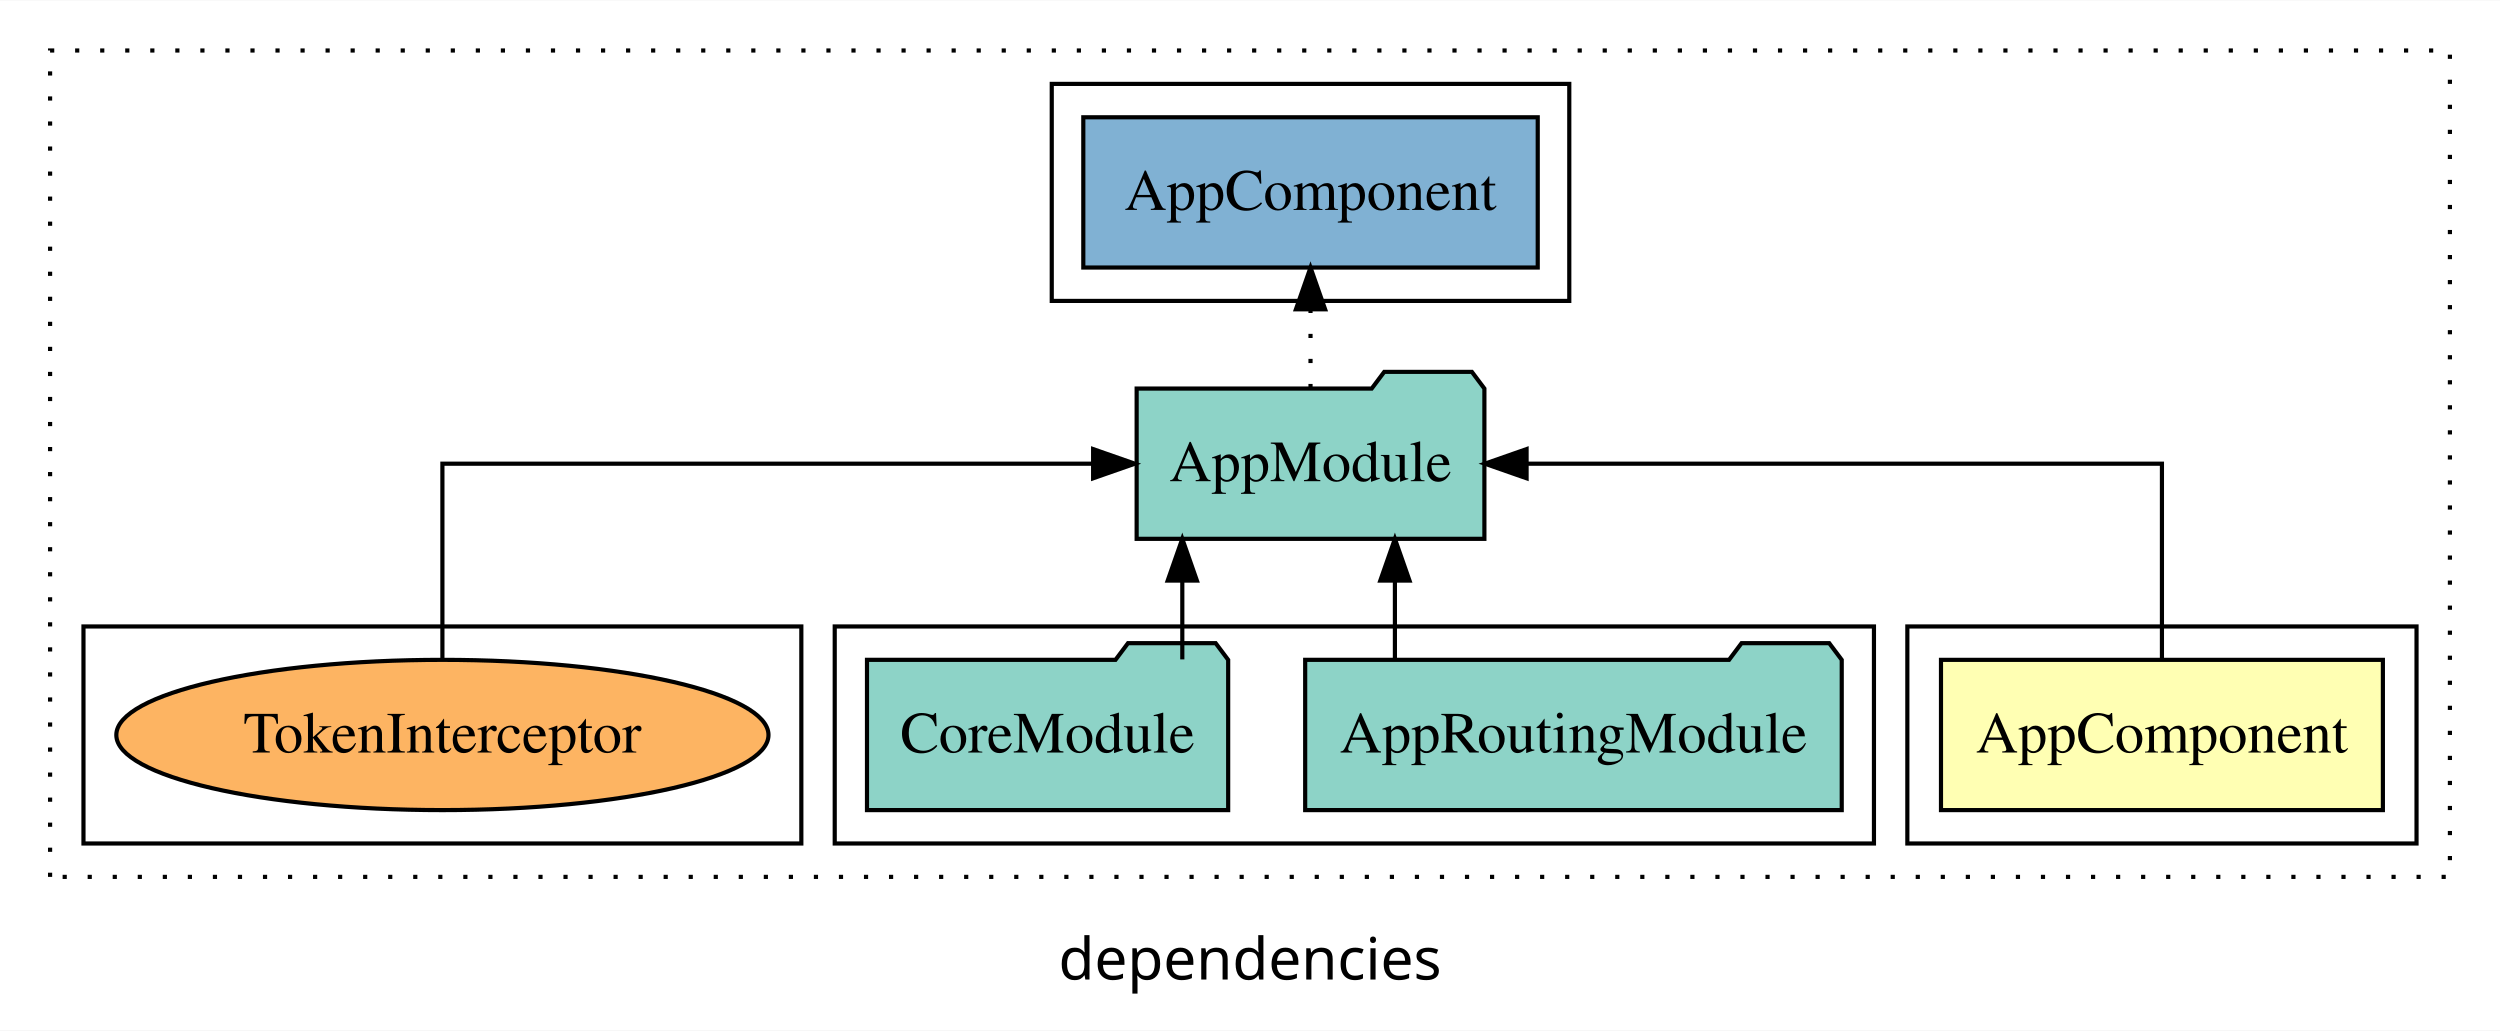
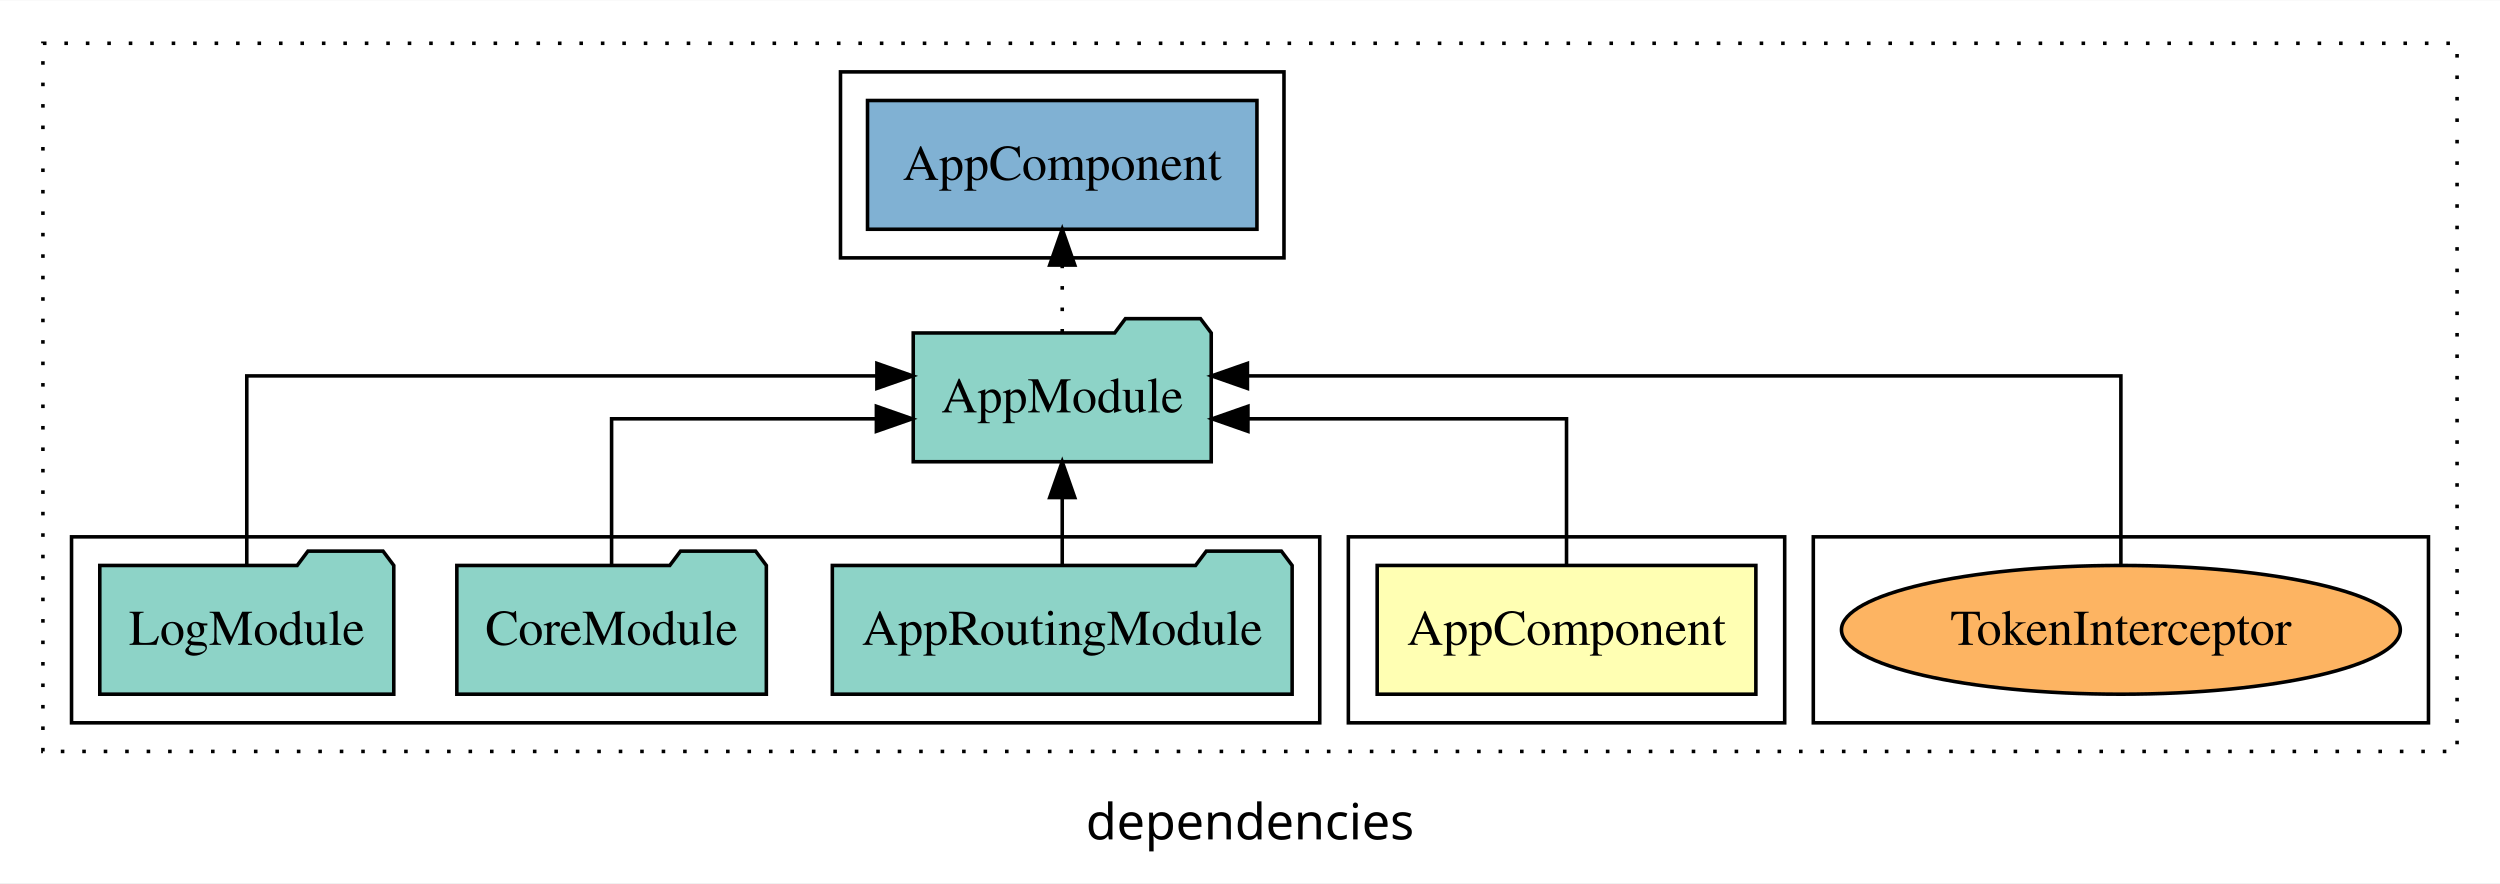
- <svg xmlns="http://www.w3.org/2000/svg" width="599pt" height="247pt" viewBox="0.00 0.00 599.00 246.80">
+ <svg xmlns="http://www.w3.org/2000/svg" width="699pt" height="247pt" viewBox="0.00 0.00 699.00 246.80">
  <g id="graph0" class="graph" transform="scale(1 1) rotate(0) translate(4 242.8)">
-     <polygon fill="white" stroke="transparent" points="-4,4 -4,-242.8 595,-242.8 595,4 -4,4" />
-     <text text-anchor="middle" x="295.5" y="-8.2" font-family="sans-serif" font-size="14.00">dependencies</text>
+     <polygon fill="white" stroke="transparent" points="-4,4 -4,-242.8 695,-242.8 695,4 -4,4" />
+     <text text-anchor="middle" x="345.5" y="-8.2" font-family="sans-serif" font-size="14.00">dependencies</text>
    <g id="clust1" class="cluster">
-       <polygon fill="none" stroke="black" stroke-dasharray="1,5" points="8,-32.8 8,-230.8 583,-230.8 583,-32.8 8,-32.8" />
+       <polygon fill="none" stroke="black" stroke-dasharray="1,5" points="8,-32.8 8,-230.8 683,-230.8 683,-32.8 8,-32.8" />
+     </g>
+     <g id="clust7" class="cluster">
+       <polygon fill="none" stroke="black" points="503,-40.8 503,-92.8 675,-92.8 675,-40.8 503,-40.8" />
    </g>
    <g id="clust2" class="cluster">
-       <polygon fill="none" stroke="black" points="453,-40.8 453,-92.8 575,-92.8 575,-40.8 453,-40.8" />
+       <polygon fill="none" stroke="black" points="373,-40.8 373,-92.8 495,-92.8 495,-40.8 373,-40.8" />
    </g>
    <g id="clust4" class="cluster">
-       <polygon fill="none" stroke="black" points="196,-40.8 196,-92.8 445,-92.8 445,-40.8 196,-40.8" />
+       <polygon fill="none" stroke="black" points="16,-40.8 16,-92.8 365,-92.8 365,-40.8 16,-40.8" />
    </g>
    <g id="clust6" class="cluster">
-       <polygon fill="none" stroke="black" points="248,-170.8 248,-222.8 372,-222.8 372,-170.8 248,-170.8" />
-     </g>
-     <g id="clust7" class="cluster">
-       <polygon fill="none" stroke="black" points="16,-40.8 16,-92.8 188,-92.8 188,-40.8 16,-40.8" />
+       <polygon fill="none" stroke="black" points="231,-170.8 231,-222.8 355,-222.8 355,-170.8 231,-170.8" />
    </g>
    <g id="node1" class="node">
-       <polygon fill="#ffffb3" stroke="black" points="566.94,-84.8 461.06,-84.8 461.06,-48.8 566.94,-48.8 566.94,-84.8" />
-       <text text-anchor="middle" x="514" y="-62.6" font-family="Times,serif" font-size="14.00">AppComponent</text>
+       <polygon fill="#ffffb3" stroke="black" points="486.94,-84.8 381.06,-84.8 381.06,-48.8 486.94,-48.8 486.94,-84.8" />
+       <text text-anchor="middle" x="434" y="-62.6" font-family="Times,serif" font-size="14.00">AppComponent</text>
    </g>
    <g id="node2" class="node">
-       <polygon fill="#8dd3c7" stroke="black" points="351.66,-149.8 348.66,-153.8 327.66,-153.8 324.66,-149.8 268.34,-149.8 268.34,-113.8 351.66,-113.8 351.66,-149.8" />
-       <text text-anchor="middle" x="310" y="-127.6" font-family="Times,serif" font-size="14.00">AppModule</text>
+       <polygon fill="#8dd3c7" stroke="black" points="334.66,-149.8 331.66,-153.8 310.66,-153.8 307.66,-149.8 251.34,-149.8 251.34,-113.8 334.66,-113.8 334.66,-149.8" />
+       <text text-anchor="middle" x="293" y="-127.6" font-family="Times,serif" font-size="14.00">AppModule</text>
    </g>
    <g id="edge1" class="edge">
-       <path fill="none" stroke="black" d="M514,-84.91C514,-104.14 514,-131.8 514,-131.8 514,-131.8 361.77,-131.8 361.77,-131.8" />
-       <polygon fill="black" stroke="black" points="361.77,-128.3 351.77,-131.8 361.77,-135.3 361.77,-128.3" />
+       <path fill="none" stroke="black" d="M434,-84.82C434,-102.17 434,-125.8 434,-125.8 434,-125.8 344.92,-125.8 344.92,-125.8" />
+       <polygon fill="black" stroke="black" points="344.92,-122.3 334.92,-125.8 344.92,-129.3 344.92,-122.3" />
+     </g>
+     <g id="node6" class="node">
+       <polygon fill="#80b1d3" stroke="black" points="347.44,-214.8 238.56,-214.8 238.56,-178.8 347.44,-178.8 347.44,-214.8" />
+       <text text-anchor="middle" x="293" y="-192.6" font-family="Times,serif" font-size="14.00">AppComponent </text>
+     </g>
+     <g id="edge5" class="edge">
+       <path fill="none" stroke="black" stroke-dasharray="1,5" d="M293,-149.91C293,-149.91 293,-168.79 293,-168.79" />
+       <polygon fill="black" stroke="black" points="289.5,-168.79 293,-178.79 296.5,-168.79 289.5,-168.79" />
+     </g>
+     <g id="node3" class="node">
+       <polygon fill="#8dd3c7" stroke="black" points="357.28,-84.8 354.28,-88.8 333.28,-88.8 330.28,-84.8 228.72,-84.8 228.72,-48.8 357.28,-48.8 357.28,-84.8" />
+       <text text-anchor="middle" x="293" y="-62.6" font-family="Times,serif" font-size="14.00">AppRoutingModule</text>
+     </g>
+     <g id="edge2" class="edge">
+       <path fill="none" stroke="black" d="M293,-84.91C293,-84.91 293,-103.79 293,-103.79" />
+       <polygon fill="black" stroke="black" points="289.5,-103.79 293,-113.79 296.5,-103.79 289.5,-103.79" />
+     </g>
+     <g id="node4" class="node">
+       <polygon fill="#8dd3c7" stroke="black" points="210.27,-84.8 207.27,-88.8 186.27,-88.8 183.27,-84.8 123.73,-84.8 123.73,-48.8 210.27,-48.8 210.27,-84.8" />
+       <text text-anchor="middle" x="167" y="-62.6" font-family="Times,serif" font-size="14.00">CoreModule</text>
+     </g>
+     <g id="edge3" class="edge">
+       <path fill="none" stroke="black" d="M167,-84.82C167,-102.17 167,-125.8 167,-125.8 167,-125.8 241.04,-125.8 241.04,-125.8" />
+       <polygon fill="black" stroke="black" points="241.04,-129.3 251.04,-125.8 241.04,-122.3 241.04,-129.3" />
    </g>
    <g id="node5" class="node">
-       <polygon fill="#80b1d3" stroke="black" points="364.44,-214.8 255.56,-214.8 255.56,-178.8 364.44,-178.8 364.44,-214.8" />
-       <text text-anchor="middle" x="310" y="-192.6" font-family="Times,serif" font-size="14.00">AppComponent </text>
+       <polygon fill="#8dd3c7" stroke="black" points="106.1,-84.8 103.1,-88.8 82.1,-88.8 79.1,-84.8 23.9,-84.8 23.9,-48.8 106.1,-48.8 106.1,-84.8" />
+       <text text-anchor="middle" x="65" y="-62.6" font-family="Times,serif" font-size="14.00">LogModule</text>
    </g>
    <g id="edge4" class="edge">
-       <path fill="none" stroke="black" stroke-dasharray="1,5" d="M310,-149.91C310,-149.91 310,-168.79 310,-168.79" />
-       <polygon fill="black" stroke="black" points="306.5,-168.79 310,-178.79 313.5,-168.79 306.5,-168.79" />
+       <path fill="none" stroke="black" d="M65,-85.08C65,-106.12 65,-137.8 65,-137.8 65,-137.8 241.18,-137.8 241.18,-137.8" />
+       <polygon fill="black" stroke="black" points="241.18,-141.3 251.18,-137.8 241.18,-134.3 241.18,-141.3" />
    </g>
-     <g id="node3" class="node">
-       <polygon fill="#8dd3c7" stroke="black" points="437.28,-84.8 434.28,-88.8 413.28,-88.8 410.28,-84.8 308.72,-84.8 308.72,-48.8 437.28,-48.8 437.28,-84.8" />
-       <text text-anchor="middle" x="373" y="-62.6" font-family="Times,serif" font-size="14.00">AppRoutingModule</text>
+     <g id="node7" class="node">
+       <ellipse fill="#fdb462" stroke="black" cx="589" cy="-66.8" rx="78.13" ry="18" />
+       <text text-anchor="middle" x="589" y="-62.6" font-family="Times,serif" font-size="14.00">TokenInterceptor</text>
    </g>
-     <g id="edge2" class="edge">
-       <path fill="none" stroke="black" d="M330.22,-84.91C330.22,-84.91 330.22,-103.79 330.22,-103.79" />
-       <polygon fill="black" stroke="black" points="326.72,-103.79 330.22,-113.79 333.72,-103.79 326.72,-103.79" />
-     </g>
-     <g id="node4" class="node">
-       <polygon fill="#8dd3c7" stroke="black" points="290.27,-84.8 287.27,-88.8 266.27,-88.8 263.27,-84.8 203.73,-84.8 203.73,-48.8 290.27,-48.8 290.27,-84.8" />
-       <text text-anchor="middle" x="247" y="-62.6" font-family="Times,serif" font-size="14.00">CoreModule</text>
-     </g>
-     <g id="edge3" class="edge">
-       <path fill="none" stroke="black" d="M279.28,-84.91C279.28,-84.91 279.28,-103.79 279.28,-103.79" />
-       <polygon fill="black" stroke="black" points="275.78,-103.79 279.28,-113.79 282.78,-103.79 275.78,-103.79" />
-     </g>
-     <g id="node6" class="node">
-       <ellipse fill="#fdb462" stroke="black" cx="102" cy="-66.8" rx="78.13" ry="18" />
-       <text text-anchor="middle" x="102" y="-62.6" font-family="Times,serif" font-size="14.00">TokenInterceptor</text>
-     </g>
-     <g id="edge5" class="edge">
-       <path fill="none" stroke="black" d="M102,-84.91C102,-104.14 102,-131.8 102,-131.8 102,-131.8 257.91,-131.8 257.91,-131.8" />
-       <polygon fill="black" stroke="black" points="257.91,-135.3 267.91,-131.8 257.91,-128.3 257.91,-135.3" />
+     <g id="edge6" class="edge">
+       <path fill="none" stroke="black" d="M589,-85.08C589,-106.12 589,-137.8 589,-137.8 589,-137.8 344.78,-137.8 344.78,-137.8" />
+       <polygon fill="black" stroke="black" points="344.78,-134.3 334.78,-137.8 344.78,-141.3 344.78,-134.3" />
    </g>
  </g>
</svg>
